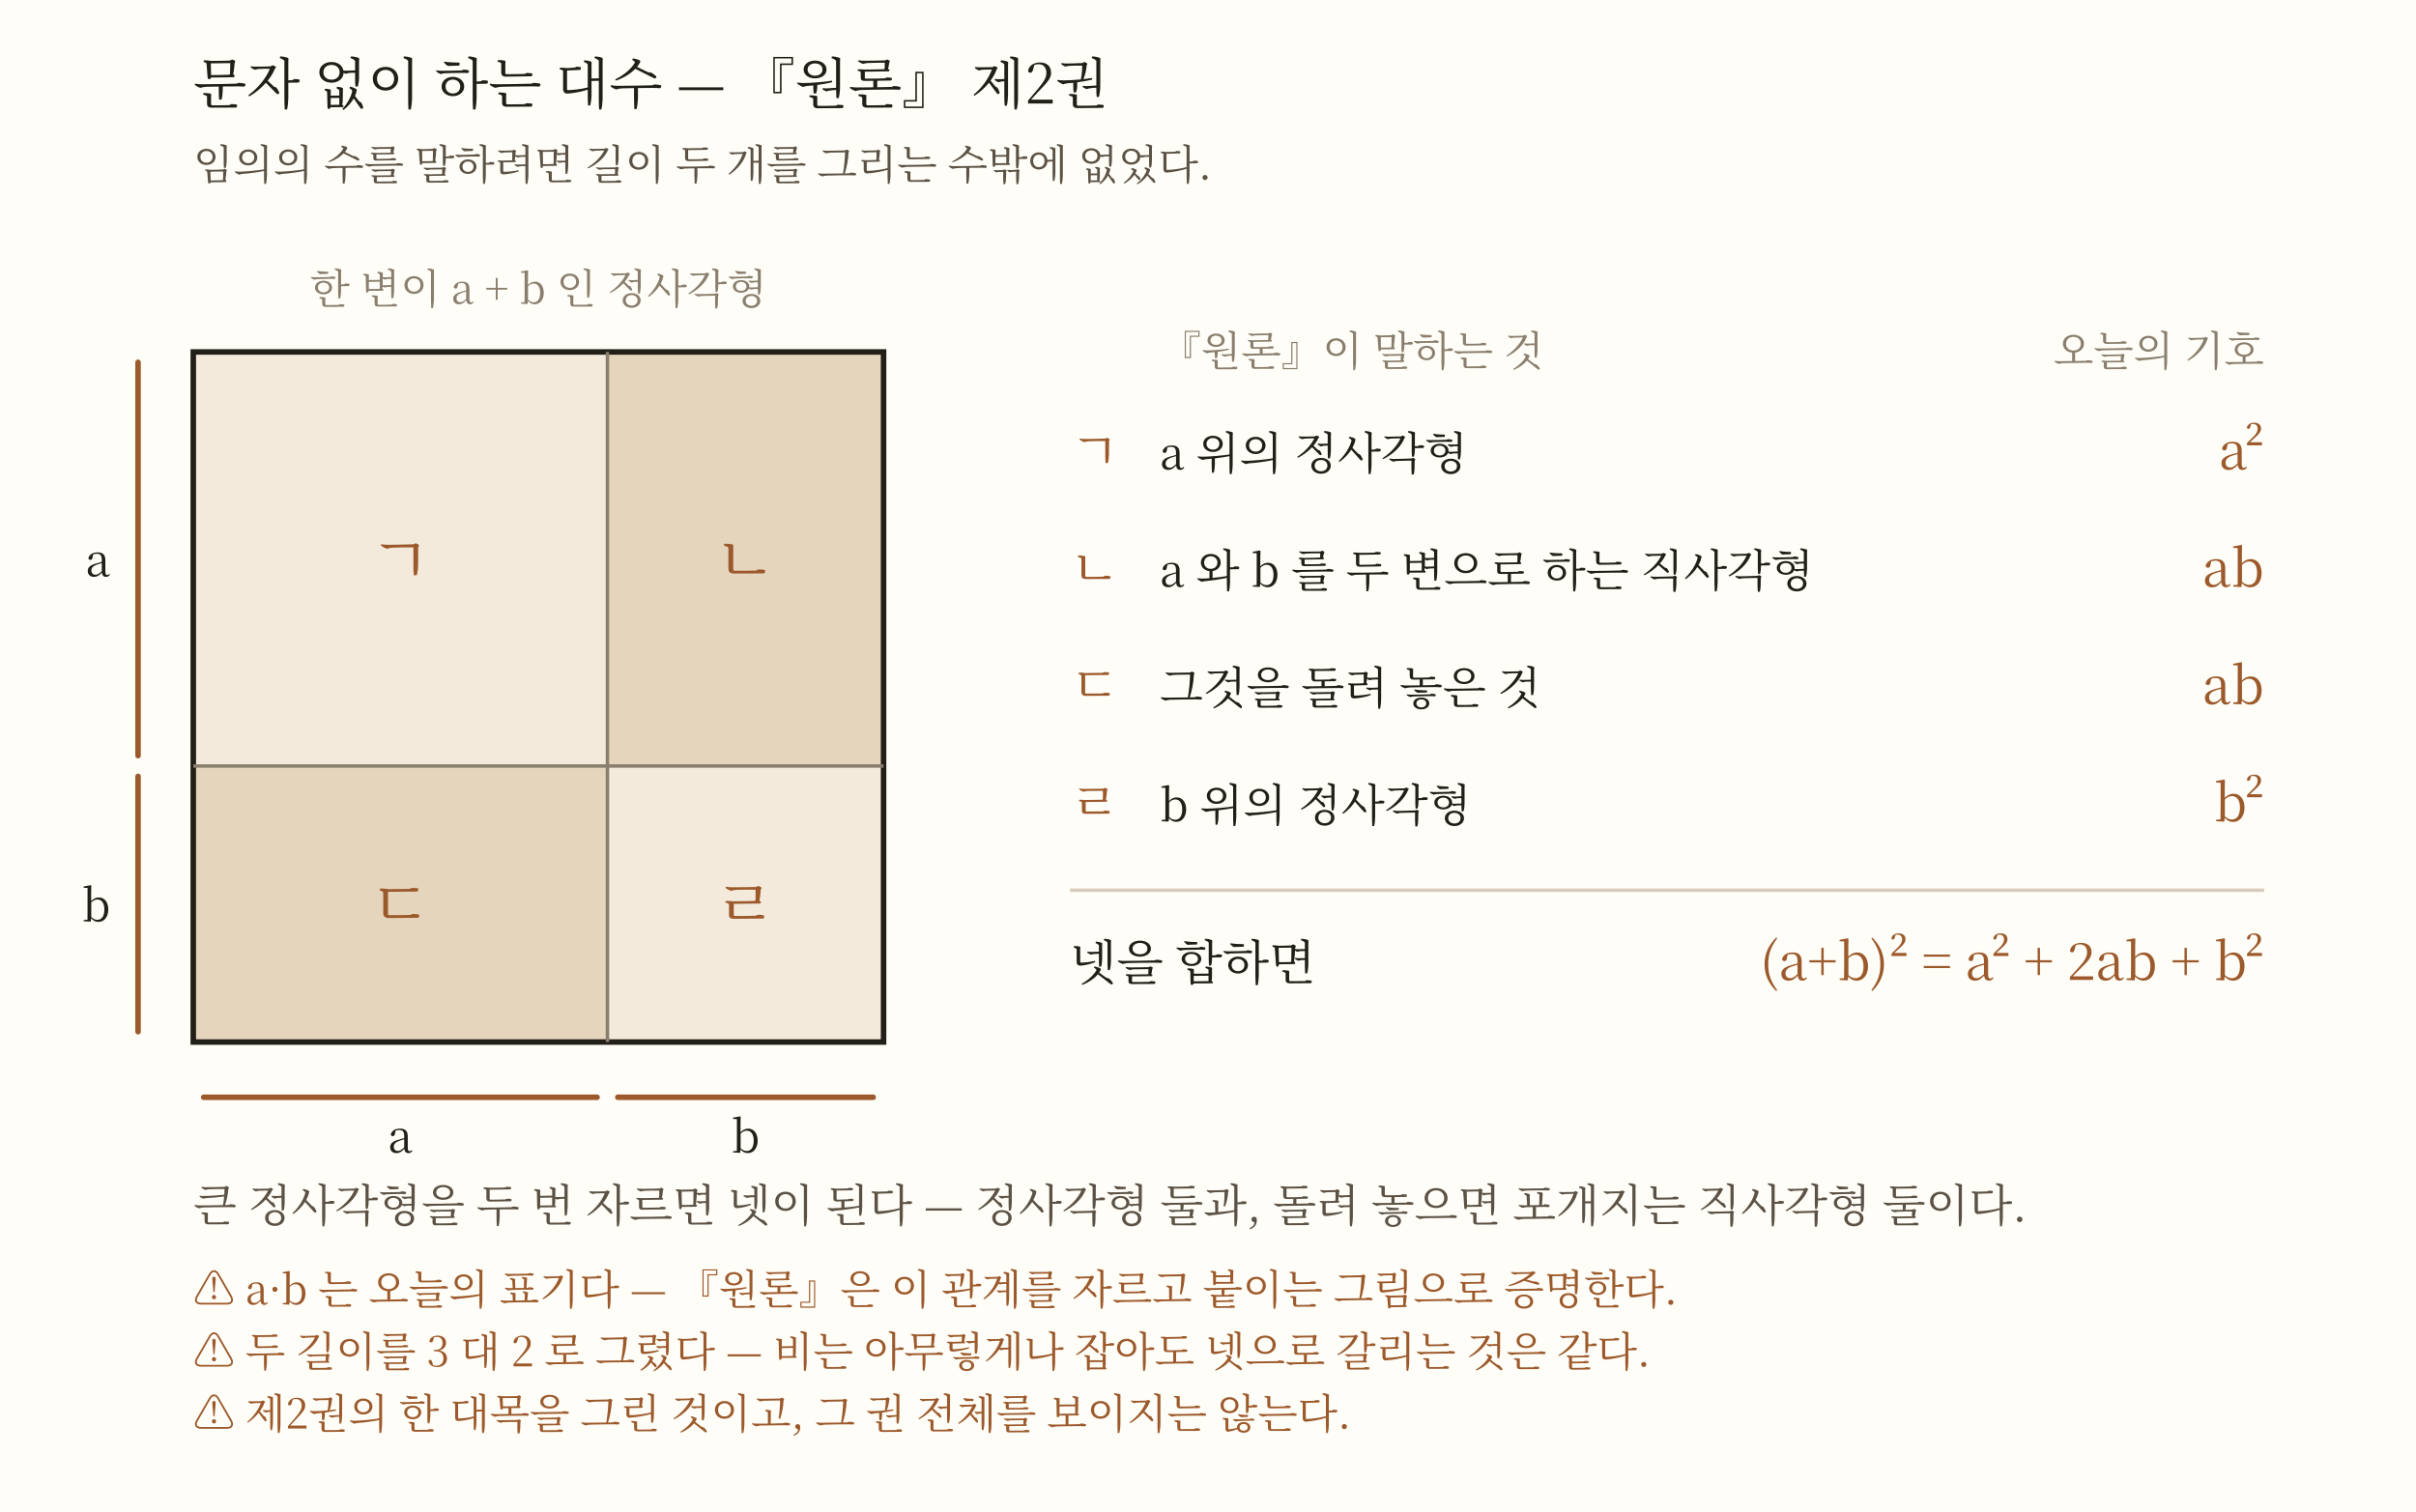
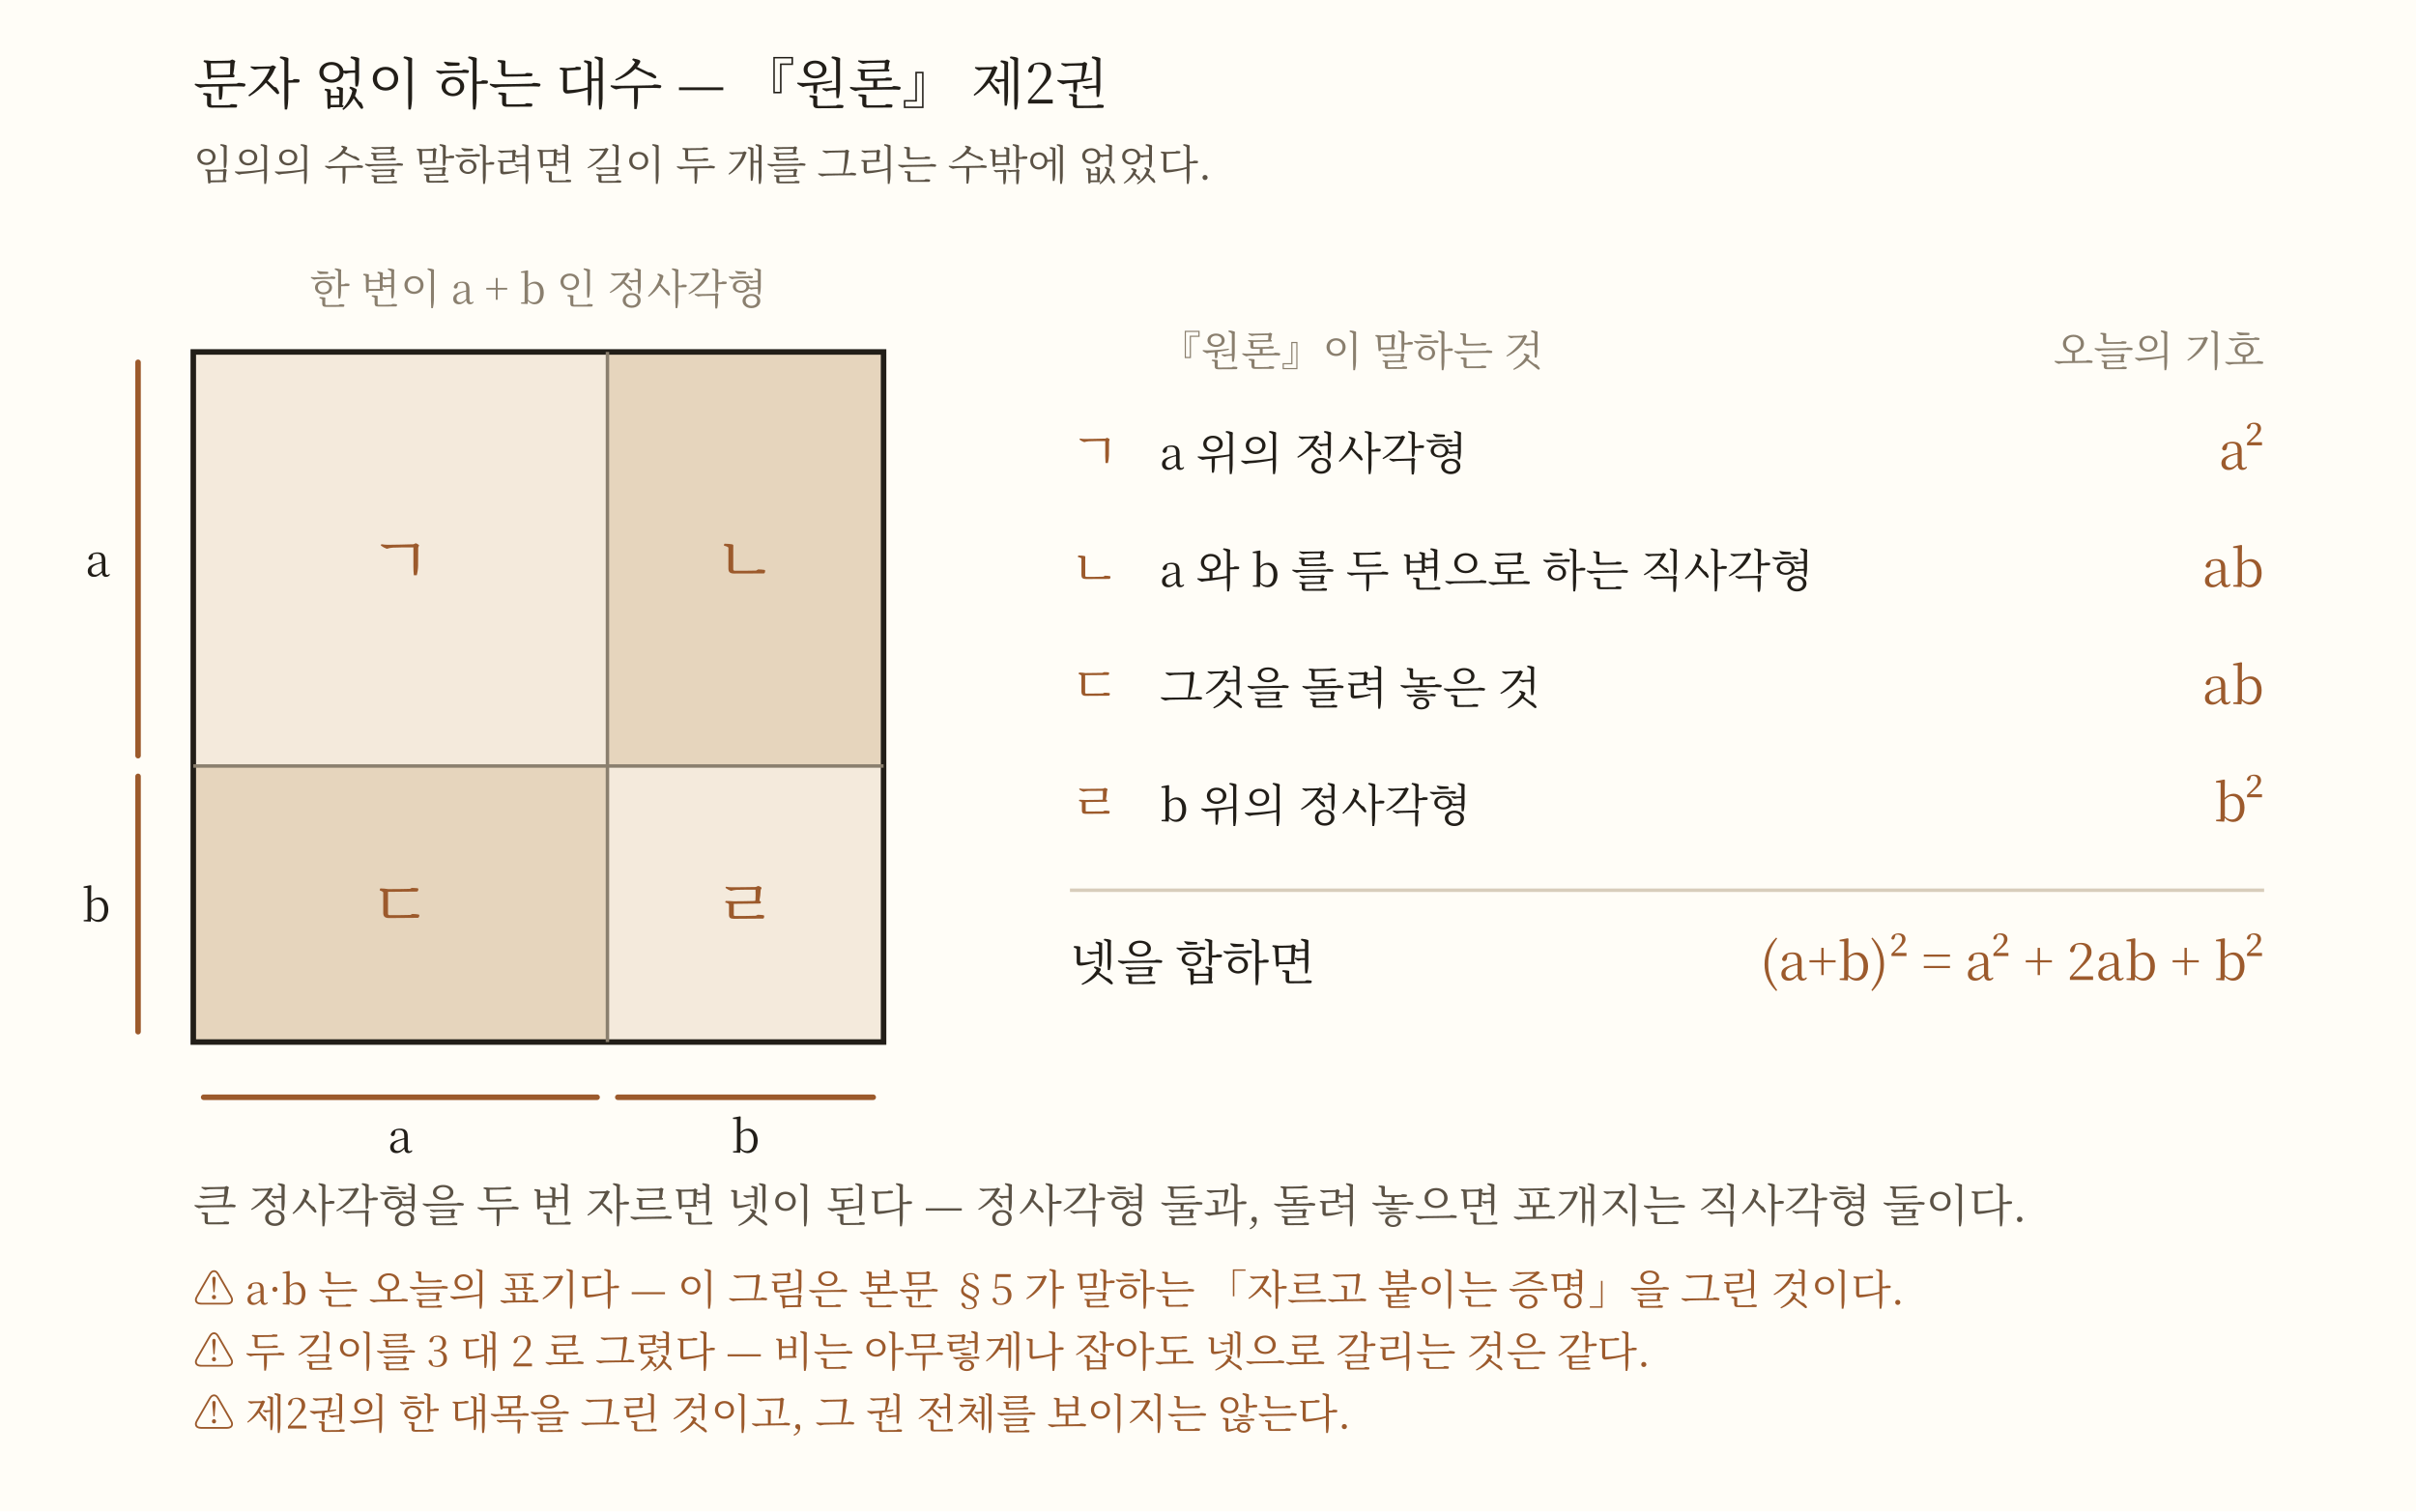
- <svg xmlns="http://www.w3.org/2000/svg" viewBox="0 0 700 438" role="img" aria-label="그림 위쪽에 「문자 없이 하는 대수 — 『원론』 제2권」이라는 표제가 있고 그 아래에 임의의 수를 말하려면 길이 두 개를 그리는 수밖에 없었다고 적혀 있다. 왼쪽에는 한 변이 a 더하기 b 인 정사각형이 있고, 가로로 한 번 세로로 한 번 잘려 넷으로 나뉘어 있다. 왼쪽 위가 ㄱ, 오른쪽 위가 ㄴ, 왼쪽 아래가 ㄷ, 오른쪽 아래가 ㄹ 이다. ㄱ 과 ㄹ 은 정사각형이고, ㄴ 과 ㄷ 은 돌려 놓으면 포개지는 직사각형이다 — ㄴ 은 세로로 길고 ㄷ 은 가로로 길다. 아래쪽과 왼쪽 가장자리에 a 와 b 가 표시돼 있고 a 쪽이 더 길다. 오른쪽에는 넷을 옮겨 적은 표가 있다. 『원론』이 말하는 것과 오늘의 기호를 나란히 둔 것이다. ㄱ 은 a 위의 정사각형이고 a 제곱, ㄴ 은 a 와 b 를 두 변으로 하는 직사각형이고 ab, ㄷ 은 그것을 돌려 놓은 것이고 ab, ㄹ 은 b 위의 정사각형이고 b 제곱이다. 그 아래에 넷을 합하면 a 더하기 b 의 제곱이 a 제곱 더하기 2ab 더하기 b 제곱이라고 적혀 있다. 그림 아래에는 큰 정사각형을 두 번 자르면 넷이 되며 정사각형 둘과 돌려 놓으면 포개지는 직사각형 둘이라고 적혀 있다. 맨 아래에는 단서가 셋 있다. 첫째는 a 와 b 가 오늘의 표기이며 『원론』은 이 관계를 자르고 붙이는 그림으로 증명한다는 것이고, 둘째는 두 길이를 3 대 2 로 그렸으며 비는 아무렇게나 잡아도 넷으로 갈리는 것은 같다는 것이고, 셋째는 제2권의 한 대목을 그린 것이고 그 권 전체를 보이지는 않는다는 것이다">
+ <svg xmlns="http://www.w3.org/2000/svg" viewBox="0 0 700 438" role="img" aria-label="그림 위쪽에 「문자 없이 하는 대수 — 『원론』 제2권」이라는 표제가 있고 그 아래에 임의의 수를 말하려면 길이 두 개를 그리는 수밖에 없었다고 적혀 있다. 왼쪽에는 한 변이 a 더하기 b 인 정사각형이 있고, 가로로 한 번 세로로 한 번 잘려 넷으로 나뉘어 있다. 왼쪽 위가 ㄱ, 오른쪽 위가 ㄴ, 왼쪽 아래가 ㄷ, 오른쪽 아래가 ㄹ 이다. ㄱ 과 ㄹ 은 정사각형이고, ㄴ 과 ㄷ 은 돌려 놓으면 포개지는 직사각형이다 — ㄴ 은 세로로 길고 ㄷ 은 가로로 길다. 아래쪽과 왼쪽 가장자리에 a 와 b 가 표시돼 있고 a 쪽이 더 길다. 오른쪽에는 넷을 옮겨 적은 표가 있다. 『원론』이 말하는 것과 오늘의 기호를 나란히 둔 것이다. ㄱ 은 a 위의 정사각형이고 a 제곱, ㄴ 은 a 와 b 를 두 변으로 하는 직사각형이고 ab, ㄷ 은 그것을 돌려 놓은 것이고 ab, ㄹ 은 b 위의 정사각형이고 b 제곱이다. 그 아래에 넷을 합하면 a 더하기 b 의 제곱이 a 제곱 더하기 2ab 더하기 b 제곱이라고 적혀 있다. 그림 아래에는 큰 정사각형을 두 번 자르면 넷이 되며 정사각형 둘과 돌려 놓으면 포개지는 직사각형 둘이라고 적혀 있다. 맨 아래에는 단서가 셋 있다. 첫째는 a 와 b 가 오늘의 표기이며 이 그림이 본문 5절이 말하는 자르고 붙이는 증명을 그린 것이라는 것이고, 둘째는 두 길이를 3 대 2 로 그렸으며 비는 아무렇게나 잡아도 넷으로 갈리는 것은 같다는 것이고, 셋째는 제2권의 한 대목을 그린 것이고 그 권 전체를 보이지는 않는다는 것이다">
  <style>
    text{font-family:EB Garamond, Georgia, 'Noto Serif KR', 'Noto Serif CJK KR', NanumMyeongjo, Batang, AppleMyungjo, serif;font-variant-numeric:lining-nums;font-feature-settings:"lnum" 1;fill:#221E18;}
    .dim{fill:#5B5245;} .sien{fill:#9C5A2C;} .ax{fill:#8A7F6E;} .mk{fill:#9C5A2C;}
    .sq{fill:#F4EADC;stroke:none;}
    .rc{fill:#E6D5BD;stroke:none;}
    .outer{fill:none;stroke:#221E18;stroke-width:1.6;}
    .cut{stroke:#8A7F6E;stroke-width:1;}
    .edge{stroke:#9C5A2C;stroke-width:1.6;stroke-linecap:round;}
    .rule{stroke:#D8CDBB;stroke-width:1;}
  </style>
  <rect width="700" height="438" fill="#FFFDF7" />
  <text x="56" y="30" font-size="16">문자 없이 하는 대수 — 『원론』 제2권</text>
  <text x="56" y="52" font-size="12" class="dim">임의의 수를 말하려면 길이 두 개를 그리는 수밖에 없었다.</text>
  <rect x="56.0" y="102.0" width="120.0" height="120.0" class="sq" />
  <rect x="176.0" y="102.0" width="80.0" height="120.0" class="rc" />
  <rect x="56.0" y="222.0" width="120.0" height="80.0" class="rc" />
  <rect x="176.0" y="222.0" width="80.0" height="80.0" class="sq" />
  <rect x="56.0" y="102.0" width="200.0" height="200.0" class="outer" />
  <line x1="176.0" y1="102.0" x2="176.0" y2="302.0" class="cut" />
  <line x1="56.0" y1="222.0" x2="256.0" y2="222.0" class="cut" />
  <text x="116.0" y="169.0" font-size="19" text-anchor="middle" class="mk">ㄱ</text>
  <text x="216.0" y="169.0" font-size="19" text-anchor="middle" class="mk">ㄴ</text>
  <text x="116.0" y="269.0" font-size="19" text-anchor="middle" class="mk">ㄷ</text>
  <text x="216.0" y="269.0" font-size="19" text-anchor="middle" class="mk">ㄹ</text>
  <line x1="59.0" y1="318.0" x2="173.0" y2="318.0" class="edge" />
  <text x="116.0" y="334.0" font-size="13" text-anchor="middle">a</text>
  <line x1="179.0" y1="318.0" x2="253.0" y2="318.0" class="edge" />
  <text x="216.0" y="334.0" font-size="13" text-anchor="middle">b</text>
  <line x1="40.0" y1="105.0" x2="40.0" y2="219.0" class="edge" />
  <text x="32.0" y="167.0" font-size="13" text-anchor="end">a</text>
  <line x1="40.0" y1="225.0" x2="40.0" y2="299.0" class="edge" />
  <text x="32.0" y="267.0" font-size="13" text-anchor="end">b</text>
  <text x="156.0" y="88.0" font-size="12" text-anchor="middle" class="ax">한 변이 a + b 인 정사각형</text>
  <text x="336.0" y="106.0" font-size="12" class="ax">『원론』이 말하는 것</text>
  <text x="656" y="106.0" font-size="12" text-anchor="end" class="ax">오늘의 기호</text>
  <text x="310.0" y="136.0" font-size="15" class="mk">ㄱ</text>
  <text x="336.0" y="136.0" font-size="13">a 위의 정사각형</text>
  <text x="656" y="136.0" font-size="15" text-anchor="end" class="sien">a²</text>
  <text x="310.0" y="170.0" font-size="15" class="mk">ㄴ</text>
  <text x="336.0" y="170.0" font-size="13">a 와 b 를 두 변으로 하는 직사각형</text>
  <text x="656" y="170.0" font-size="15" text-anchor="end" class="sien">ab</text>
  <text x="310.0" y="204.0" font-size="15" class="mk">ㄷ</text>
  <text x="336.0" y="204.0" font-size="13">그것을 돌려 놓은 것</text>
  <text x="656" y="204.0" font-size="15" text-anchor="end" class="sien">ab</text>
  <text x="310.0" y="238.0" font-size="15" class="mk">ㄹ</text>
  <text x="336.0" y="238.0" font-size="13">b 위의 정사각형</text>
  <text x="656" y="238.0" font-size="15" text-anchor="end" class="sien">b²</text>
  <line x1="310.0" y1="258.0" x2="656" y2="258.0" class="rule" />
  <text x="310.0" y="284.0" font-size="14">넷을 합하면</text>
  <text x="656" y="284.0" font-size="15" text-anchor="end" class="sien">(a+b)² = a² + 2ab + b²</text>
  <text x="56" y="354.0" font-size="13" class="dim">큰 정사각형을 두 번 자르면 넷이 된다 — 정사각형 둘과, 돌려 놓으면 포개지는 직사각형 둘이다.</text>
-   <text x="56" y="378.0" font-size="12" class="sien">⚠ a·b 는 오늘의 표기다 — 『원론』은 이 관계를 자르고 붙이는 그림으로 증명한다.</text>
+   <text x="56" y="378.0" font-size="12" class="sien">⚠ a·b 는 오늘의 표기다 — 이 그림은 본문 §5 가 말하는 「자르고 붙이는 증명」을 그린 것이다.</text>
  <text x="56" y="396.0" font-size="12" class="sien">⚠ 두 길이를 3 대 2 로 그렸다 — 비는 아무렇게나 잡아도 넷으로 갈리는 것은 같다.</text>
  <text x="56" y="414.0" font-size="12" class="sien">⚠ 제2권의 한 대목을 그린 것이고, 그 권 전체를 보이지는 않는다.</text>
</svg>
